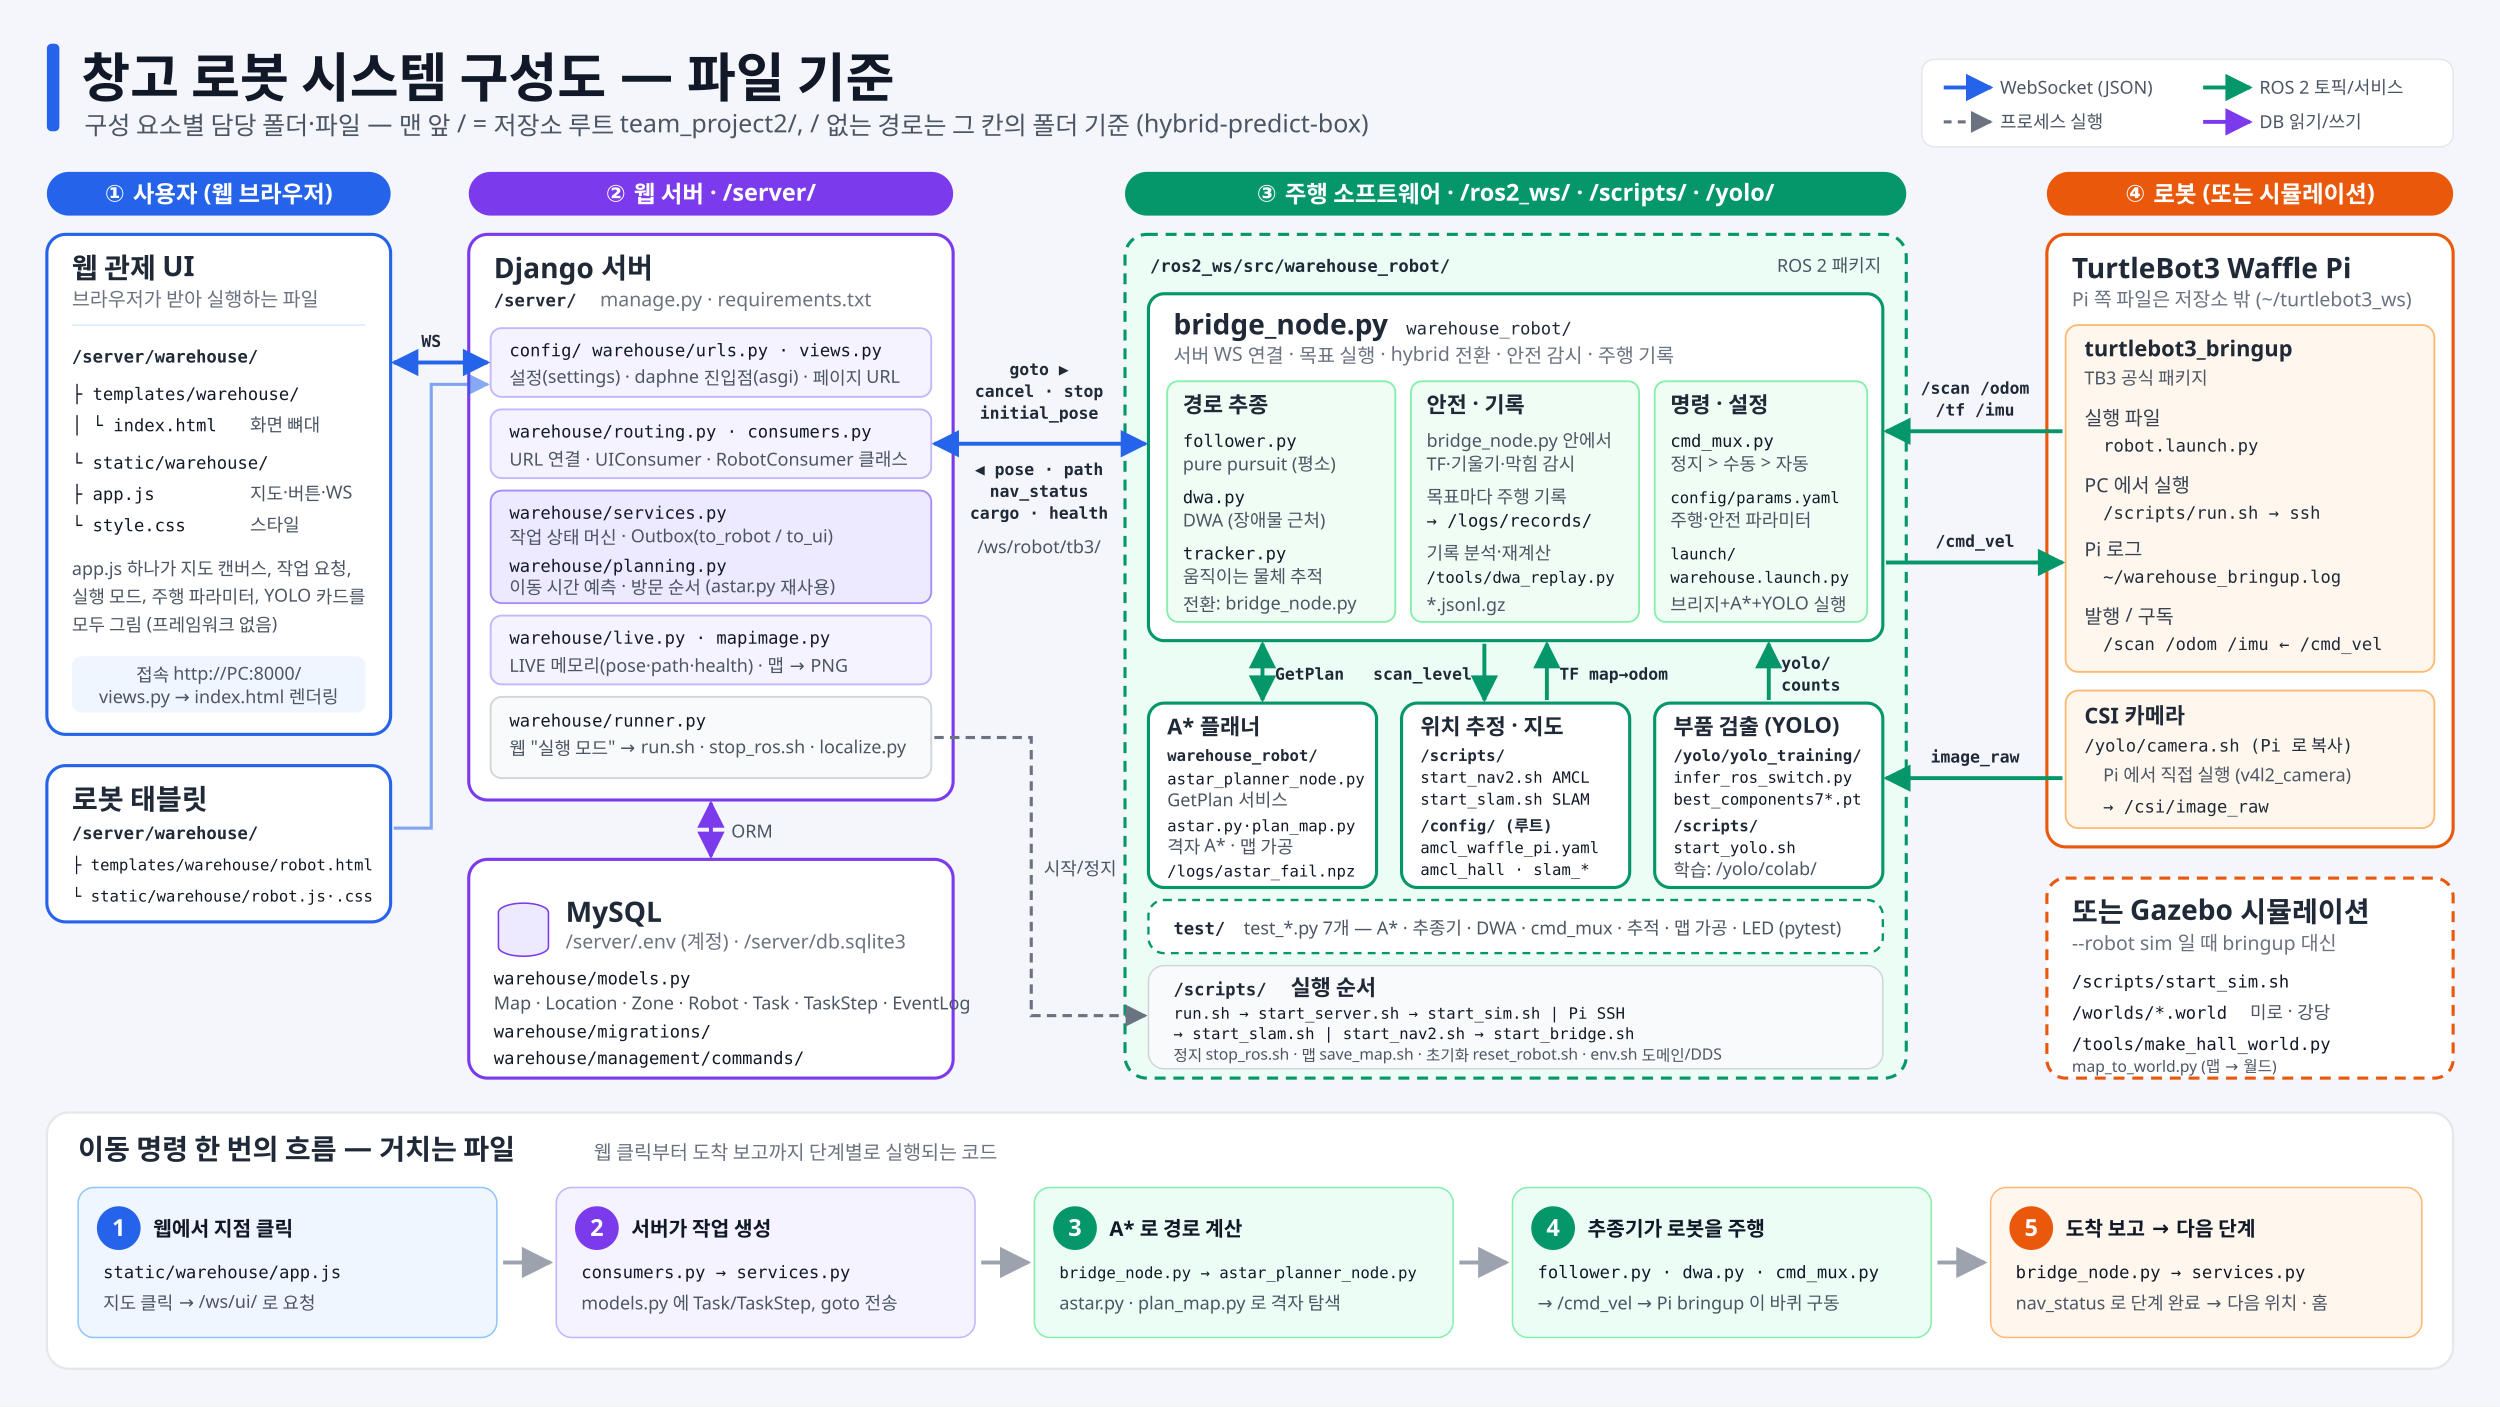
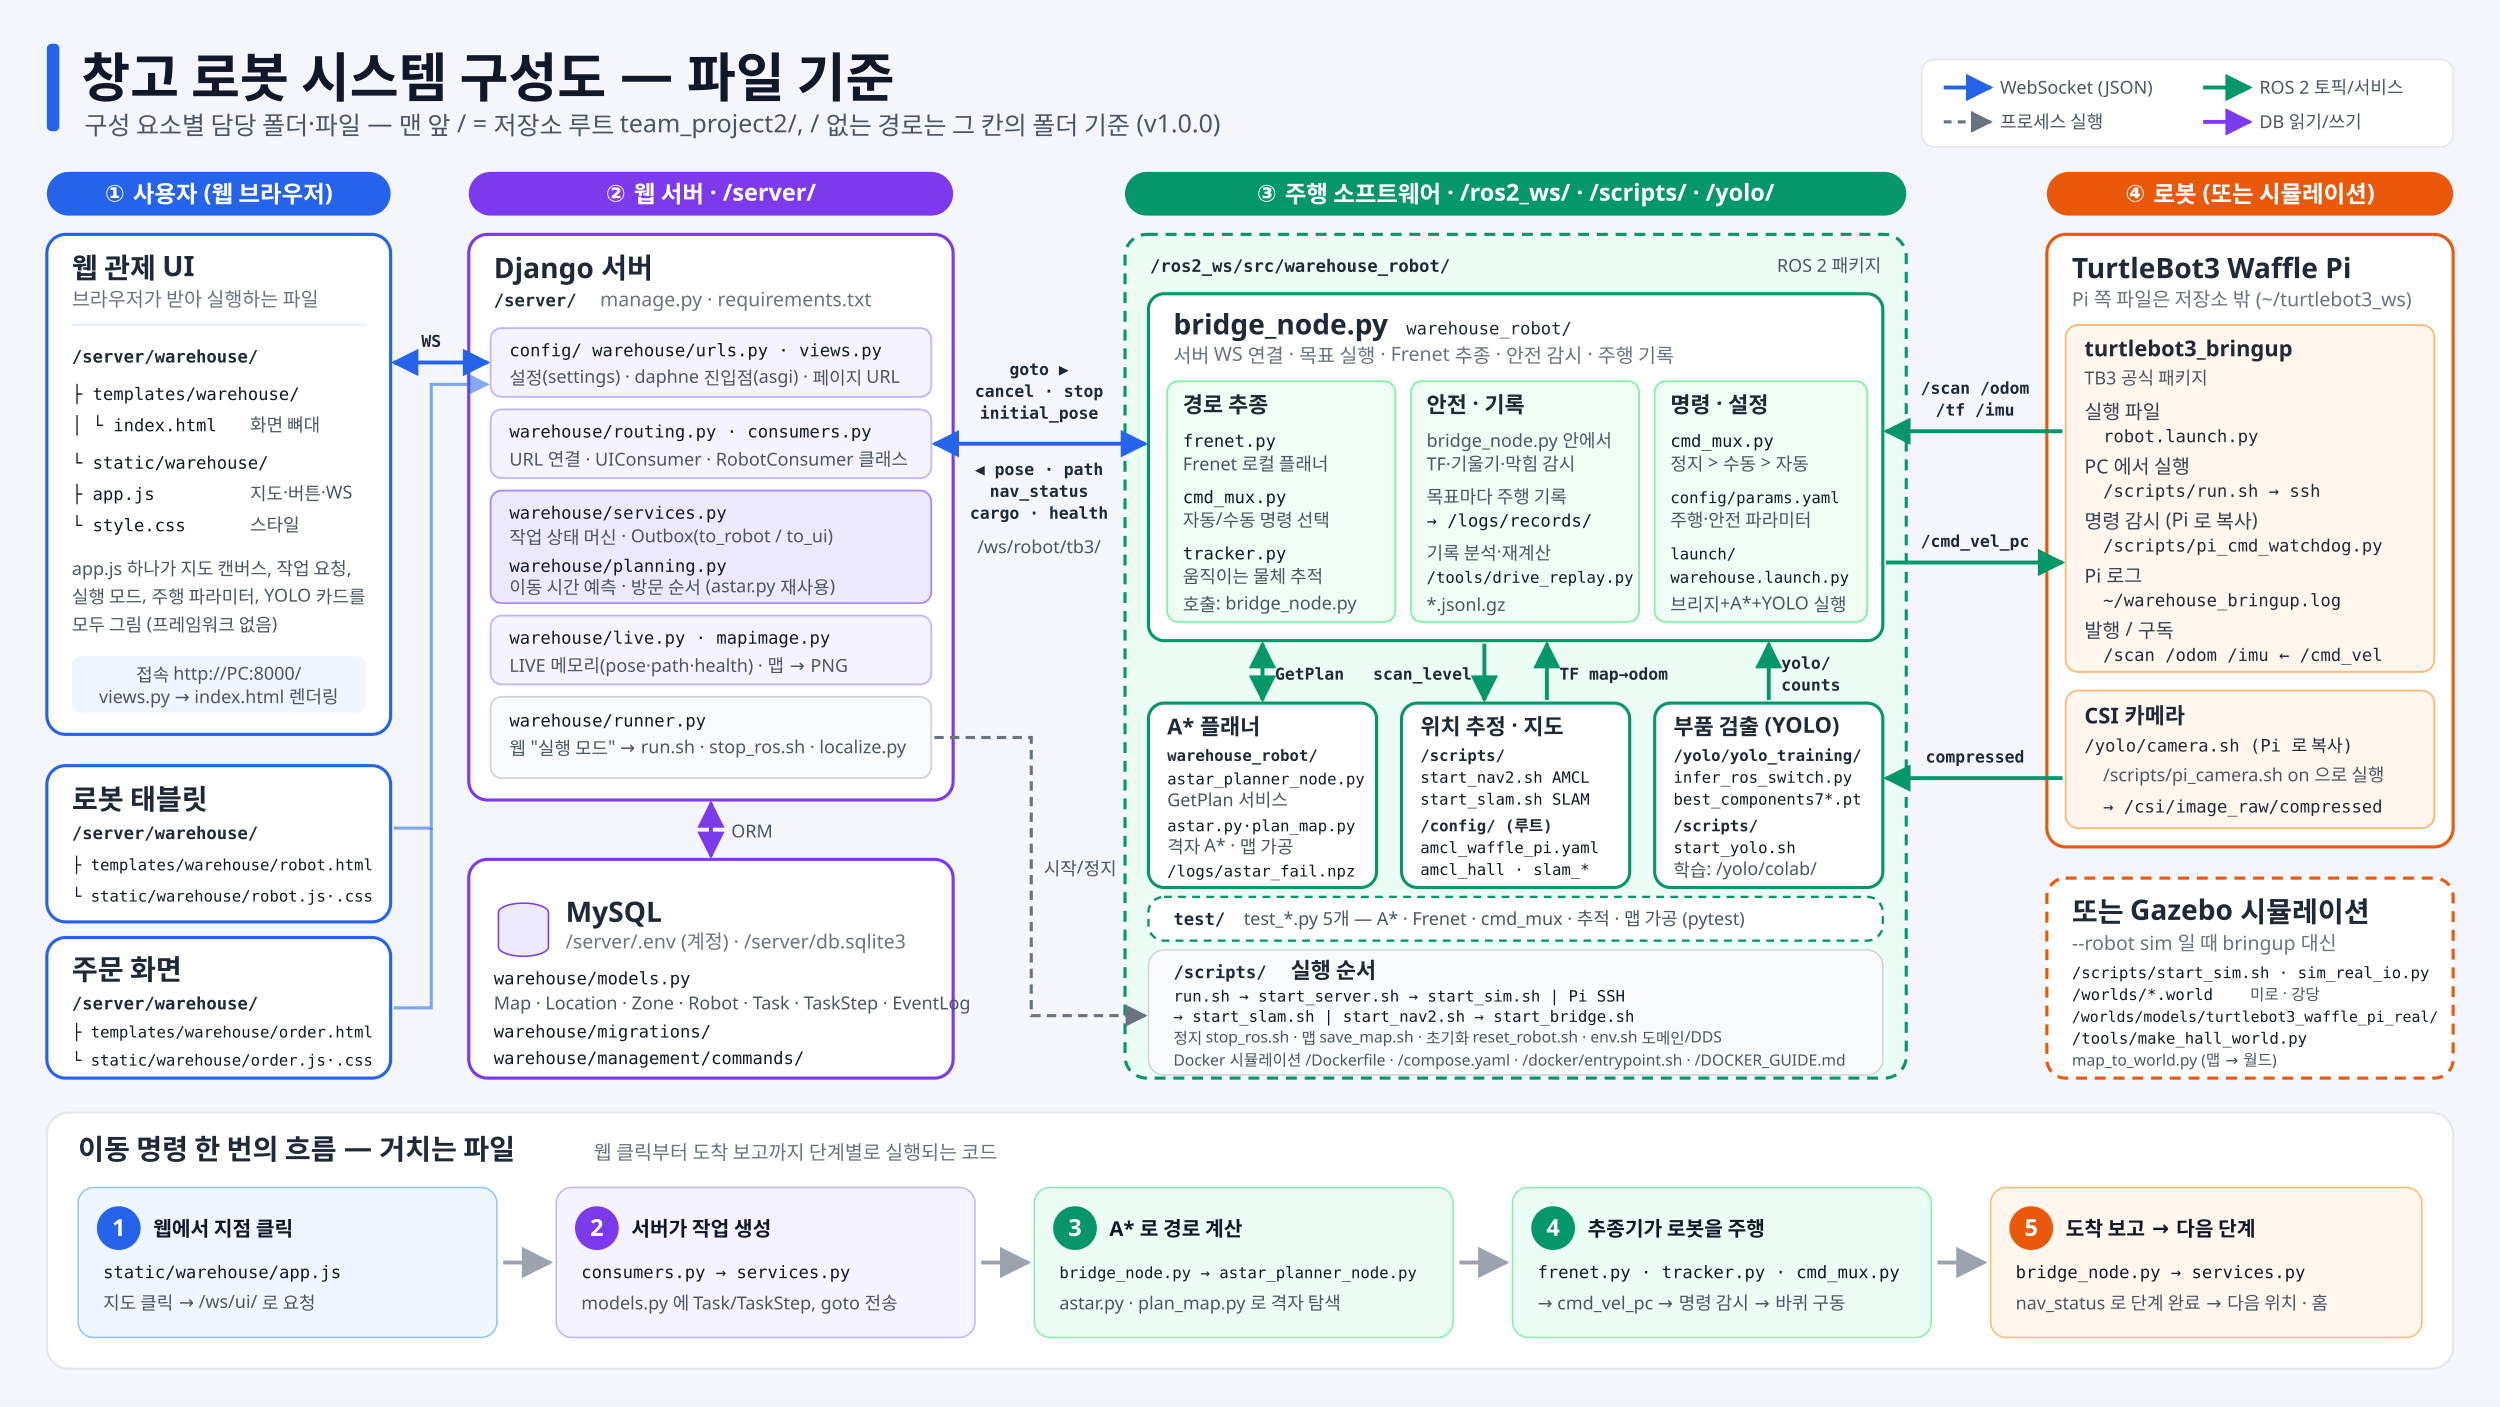
<svg xmlns="http://www.w3.org/2000/svg" viewBox="0 0 1600 900" width="1600" height="900">
  <defs>
    <style>
      text { font-family: "Apple SD Gothic Neo", "Noto Sans KR", "Malgun Gothic", sans-serif; fill: #1f2937; }
      .title { font-size: 34px; font-weight: 800; fill: #111827; }
      .subtitle { font-size: 16px; fill: #4b5563; }
      .colhead { font-size: 15px; font-weight: 700; fill: #ffffff; }
      .cardtitle { font-size: 18px; font-weight: 800; }
      .cardsub { font-size: 12.5px; fill: #6b7280; }
      .boxtitle { font-size: 14px; font-weight: 700; }
      .item { font-size: 12.5px; fill: #374151; }
      .small { font-size: 11.5px; fill: #4b5563; }
      .mono { font-family: Menlo, Consolas, monospace; font-size: 11px; }
      .f { font-family: Menlo, Consolas, monospace; font-size: 11px; fill: #111827; }
      .fs { font-family: Menlo, Consolas, monospace; font-size: 10px; fill: #111827; }
      .dir { font-family: Menlo, Consolas, monospace; font-size: 11px; font-weight: 700; }
      .dirs { font-family: Menlo, Consolas, monospace; font-size: 10px; font-weight: 700; }
      .lbl { font-family: Menlo, Consolas, monospace; font-size: 10.5px; font-weight: 700; }
      .step { font-size: 13px; font-weight: 700; fill: #111827; }
      .stepsub { font-size: 11.5px; fill: #4b5563; }
      .card { fill: #ffffff; stroke-width: 2; }
      .inner { stroke-width: 1.2; }
    </style>
    <marker id="aWs" viewBox="0 0 10 10" refX="9" refY="5" markerWidth="7" markerHeight="7" orient="auto-start-reverse">
      <path d="M0,0 L10,5 L0,10 z" fill="#2563eb" />
    </marker>
    <marker id="aRos" viewBox="0 0 10 10" refX="9" refY="5" markerWidth="7" markerHeight="7" orient="auto-start-reverse">
      <path d="M0,0 L10,5 L0,10 z" fill="#059669" />
    </marker>
    <marker id="aRun" viewBox="0 0 10 10" refX="9" refY="5" markerWidth="7" markerHeight="7" orient="auto-start-reverse">
      <path d="M0,0 L10,5 L0,10 z" fill="#6b7280" />
    </marker>
    <marker id="aDb" viewBox="0 0 10 10" refX="9" refY="5" markerWidth="7" markerHeight="7" orient="auto-start-reverse">
      <path d="M0,0 L10,5 L0,10 z" fill="#7c3aed" />
    </marker>
    <marker id="aStep" viewBox="0 0 10 10" refX="9" refY="5" markerWidth="8" markerHeight="8" orient="auto">
      <path d="M0,0 L10,5 L0,10 z" fill="#9ca3af" />
    </marker>
  </defs>
  <rect width="1600" height="900" fill="#f4f6fb" />
  <rect x="30" y="28" width="8" height="56" rx="3" fill="#2563eb" />
  <text x="52" y="62" class="title">창고 로봇 시스템 구성도 — 파일 기준</text>
-   <text x="54" y="86" class="subtitle">구성 요소별 담당 폴더·파일 — 맨 앞 / = 저장소 루트 team_project2/, / 없는 경로는 그 칸의 폴더 기준 (hybrid-predict-box)</text>
+   <text x="54" y="86" class="subtitle">구성 요소별 담당 폴더·파일 — 맨 앞 / = 저장소 루트 team_project2/, / 없는 경로는 그 칸의 폴더 기준 (v1.0.0)</text>
  <g transform="translate(1230,38)">
    <rect x="0" y="0" width="340" height="56" rx="8" fill="#ffffff" stroke="#e5e7eb" />
    <line x1="14" y1="18" x2="44" y2="18" stroke="#2563eb" stroke-width="2.5" marker-end="url(#aWs)" />
    <text x="50" y="22" class="small">WebSocket (JSON)</text>
    <line x1="180" y1="18" x2="210" y2="18" stroke="#059669" stroke-width="2.5" marker-end="url(#aRos)" />
    <text x="216" y="22" class="small">ROS 2 토픽/서비스</text>
    <line x1="14" y1="40" x2="44" y2="40" stroke="#6b7280" stroke-width="2" stroke-dasharray="5 4" marker-end="url(#aRun)" />
    <text x="50" y="44" class="small">프로세스 실행</text>
    <line x1="180" y1="40" x2="210" y2="40" stroke="#7c3aed" stroke-width="2.5" marker-end="url(#aDb)" />
    <text x="216" y="44" class="small">DB 읽기/쓰기</text>
  </g>
  <rect x="30" y="110" width="220" height="28" rx="14" fill="#2563eb" />
  <text x="140" y="129" class="colhead" text-anchor="middle">① 사용자 (웹 브라우저)</text>
  <rect x="300" y="110" width="310" height="28" rx="14" fill="#7c3aed" />
  <text x="455" y="129" class="colhead" text-anchor="middle">② 웹 서버 · /server/</text>
  <rect x="720" y="110" width="500" height="28" rx="14" fill="#059669" />
  <text x="970" y="129" class="colhead" text-anchor="middle">③ 주행 소프트웨어 · /ros2_ws/ · /scripts/ · /yolo/</text>
  <rect x="1310" y="110" width="260" height="28" rx="14" fill="#ea580c" />
  <text x="1440" y="129" class="colhead" text-anchor="middle">④ 로봇 (또는 시뮬레이션)</text>
  <rect x="30" y="150" width="220" height="320" rx="12" class="card" stroke="#2563eb" />
  <text x="46" y="178" class="cardtitle">웹 관제 UI</text>
  <text x="46" y="196" class="cardsub">브라우저가 받아 실행하는 파일</text>
  <line x1="46" y1="208" x2="234" y2="208" stroke="#dbeafe" />
  <text x="46" y="232" class="dir" fill="#1d4ed8">/server/warehouse/</text>
  <text x="46" y="256" class="f">├ templates/warehouse/</text>
  <text x="46" y="276" class="f">│ └ index.html</text>
  <text x="160" y="276" class="small">화면 뼈대</text>
  <text x="46" y="300" class="f">└ static/warehouse/</text>
  <text x="46" y="320" class="f">  ├ app.js</text>
  <text x="160" y="320" class="small">지도·버튼·WS</text>
  <text x="46" y="340" class="f">  └ style.css</text>
  <text x="160" y="340" class="small">스타일</text>
  <text x="46" y="368" class="small">app.js 하나가 지도 캔버스, 작업 요청,</text>
  <text x="46" y="386" class="small">실행 모드, 주행 파라미터, YOLO 카드를</text>
  <text x="46" y="404" class="small">모두 그림 (프레임워크 없음)</text>
  <rect x="46" y="420" width="188" height="36" rx="6" fill="#eff6ff" />
  <text x="140" y="436" class="small" text-anchor="middle">접속 http://PC:8000/</text>
  <text x="140" y="450" class="small" text-anchor="middle">views.py → index.html 렌더링</text>
  <rect x="30" y="490" width="220" height="100" rx="12" class="card" stroke="#2563eb" />
  <text x="46" y="518" class="cardtitle">로봇 태블릿</text>
  <text x="46" y="537" class="dir" fill="#1d4ed8">/server/warehouse/</text>
  <text x="46" y="557" class="fs">├ templates/warehouse/robot.html</text>
  <text x="46" y="577" class="fs">└ static/warehouse/robot.js·.css</text>
+   <rect x="30" y="600" width="220" height="90" rx="12" class="card" stroke="#2563eb" />
+   <text x="46" y="627" class="cardtitle">주문 화면</text>
+   <text x="46" y="646" class="dir" fill="#1d4ed8">/server/warehouse/</text>
+   <text x="46" y="664" class="fs">├ templates/warehouse/order.html</text>
+   <text x="46" y="682" class="fs">└ static/warehouse/order.js·.css</text>
  <rect x="300" y="150" width="310" height="362" rx="12" class="card" stroke="#7c3aed" />
  <text x="316" y="178" class="cardtitle">Django 서버</text>
  <text x="316" y="196" class="dir" fill="#6d28d9">/server/</text>
  <text x="384" y="196" class="cardsub">manage.py · requirements.txt</text>
  <rect x="314" y="210" width="282" height="44" rx="7" fill="#f5f3ff" stroke="#c4b5fd" class="inner" />
  <text x="326" y="228" class="f">config/  warehouse/urls.py · views.py</text>
  <text x="326" y="246" class="small">설정(settings) · daphne 진입점(asgi) · 페이지 URL</text>
  <rect x="314" y="262" width="282" height="44" rx="7" fill="#f5f3ff" stroke="#c4b5fd" class="inner" />
  <text x="326" y="280" class="f">warehouse/routing.py · consumers.py</text>
  <text x="326" y="298" class="small">URL 연결 · UIConsumer · RobotConsumer 클래스</text>
  <rect x="314" y="314" width="282" height="72" rx="7" fill="#ede9fe" stroke="#a78bfa" class="inner" />
  <text x="326" y="332" class="f">warehouse/services.py</text>
  <text x="326" y="348" class="small">작업 상태 머신 · Outbox(to_robot / to_ui)</text>
  <text x="326" y="366" class="f">warehouse/planning.py</text>
  <text x="326" y="380" class="small">이동 시간 예측 · 방문 순서 (astar.py 재사용)</text>
  <rect x="314" y="394" width="282" height="44" rx="7" fill="#f5f3ff" stroke="#c4b5fd" class="inner" />
  <text x="326" y="412" class="f">warehouse/live.py · mapimage.py</text>
  <text x="326" y="430" class="small">LIVE 메모리(pose·path·health) · 맵 → PNG</text>
  <rect x="314" y="446" width="282" height="52" rx="7" fill="#f9fafb" stroke="#d1d5db" class="inner" />
  <text x="326" y="465" class="f">warehouse/runner.py</text>
  <text x="326" y="483" class="small">웹 "실행 모드" → run.sh · stop_ros.sh · localize.py</text>
  <rect x="300" y="550" width="310" height="140" rx="12" class="card" stroke="#7c3aed" />
  <ellipse cx="335" cy="584" rx="16" ry="6" fill="#ede9fe" stroke="#7c3aed" />
  <path d="M319,584 v22 a16,6 0 0 0 32,0 v-22" fill="#ede9fe" stroke="#7c3aed" />
  <text x="362" y="590" class="cardtitle">MySQL</text>
  <text x="362" y="607" class="cardsub">/server/.env (계정) · /server/db.sqlite3</text>
  <text x="316" y="630" class="f">warehouse/models.py</text>
  <text x="316" y="646" class="small">Map · Location · Zone · Robot · Task · TaskStep · EventLog</text>
  <text x="316" y="664" class="f">warehouse/migrations/</text>
  <text x="316" y="681" class="f">warehouse/management/commands/</text>
  <rect x="720" y="150" width="500" height="540" rx="14" fill="#ecfdf5" stroke="#059669" stroke-width="2" stroke-dasharray="7 5" />
  <text x="736" y="174" class="dir" fill="#065f46">/ros2_ws/src/warehouse_robot/</text>
  <text x="1204" y="174" class="small" text-anchor="end">ROS 2 패키지</text>
  <rect x="735" y="188" width="470" height="222" rx="10" class="card" stroke="#059669" />
  <text x="751" y="214" class="cardtitle">bridge_node.py</text>
  <text x="900" y="214" class="mono" fill="#047857">warehouse_robot/</text>
-   <text x="751" y="232" class="cardsub">서버 WS 연결 · 목표 실행 · hybrid 전환 · 안전 감시 · 주행 기록</text>
+   <text x="751" y="232" class="cardsub">서버 WS 연결 · 목표 실행 · Frenet 추종 · 안전 감시 · 주행 기록</text>
  <rect x="747" y="244" width="146" height="154" rx="7" fill="#f0fdf4" stroke="#86efac" class="inner" />
  <text x="757" y="264" class="boxtitle">경로 추종</text>
-   <text x="757" y="286" class="f">follower.py</text>
-   <text x="757" y="301" class="small">pure pursuit (평소)</text>
-   <text x="757" y="322" class="f">dwa.py</text>
-   <text x="757" y="337" class="small">DWA (장애물 근처)</text>
+   <text x="757" y="286" class="f">frenet.py</text>
+   <text x="757" y="301" class="small">Frenet 로컬 플래너</text>
+   <text x="757" y="322" class="f">cmd_mux.py</text>
+   <text x="757" y="337" class="small">자동/수동 명령 선택</text>
  <text x="757" y="358" class="f">tracker.py</text>
  <text x="757" y="373" class="small">움직이는 물체 추적</text>
-   <text x="757" y="391" class="small" fill="#047857">전환: bridge_node.py</text>
+   <text x="757" y="391" class="small" fill="#047857">호출: bridge_node.py</text>
  <rect x="903" y="244" width="146" height="154" rx="7" fill="#f0fdf4" stroke="#86efac" class="inner" />
  <text x="913" y="264" class="boxtitle">안전 · 기록</text>
  <text x="913" y="286" class="small">bridge_node.py 안에서</text>
  <text x="913" y="301" class="small">TF·기울기·막힘 감시</text>
  <text x="913" y="322" class="small">목표마다 주행 기록</text>
  <text x="913" y="337" class="f">→ /logs/records/</text>
  <text x="913" y="358" class="small">기록 분석·재계산</text>
-   <text x="913" y="373" class="fs">/tools/dwa_replay.py</text>
+   <text x="913" y="373" class="fs">/tools/drive_replay.py</text>
  <text x="913" y="391" class="small" fill="#047857">*.jsonl.gz</text>
  <rect x="1059" y="244" width="136" height="154" rx="7" fill="#f0fdf4" stroke="#86efac" class="inner" />
  <text x="1069" y="264" class="boxtitle">명령 · 설정</text>
  <text x="1069" y="286" class="f">cmd_mux.py</text>
  <text x="1069" y="301" class="small">정지 &gt; 수동 &gt; 자동</text>
  <text x="1069" y="322" class="fs">config/params.yaml</text>
  <text x="1069" y="337" class="small">주행·안전 파라미터</text>
  <text x="1069" y="358" class="fs">launch/</text>
  <text x="1069" y="373" class="fs">warehouse.launch.py</text>
  <text x="1069" y="391" class="small" fill="#047857">브리지+A*+YOLO 실행</text>
  <rect x="735" y="450" width="146" height="118" rx="10" class="card" stroke="#059669" />
  <text x="747" y="470" class="boxtitle">A* 플래너</text>
  <text x="747" y="487" class="dirs" fill="#047857">warehouse_robot/</text>
  <text x="747" y="502" class="fs">astar_planner_node.py</text>
  <text x="747" y="516" class="small">GetPlan 서비스</text>
  <text x="747" y="532" class="fs">astar.py·plan_map.py</text>
  <text x="747" y="546" class="small">격자 A* · 맵 가공</text>
  <text x="747" y="561" class="fs">/logs/astar_fail.npz</text>
  <rect x="897" y="450" width="146" height="118" rx="10" class="card" stroke="#059669" />
  <text x="909" y="470" class="boxtitle">위치 추정 · 지도</text>
  <text x="909" y="487" class="dirs" fill="#047857">/scripts/</text>
  <text x="909" y="501" class="fs">  start_nav2.sh  AMCL</text>
  <text x="909" y="515" class="fs">  start_slam.sh  SLAM</text>
  <text x="909" y="532" class="dirs" fill="#047857">/config/ (루트)</text>
  <text x="909" y="546" class="fs">  amcl_waffle_pi.yaml</text>
  <text x="909" y="560" class="fs">  amcl_hall · slam_*</text>
  <rect x="1059" y="450" width="146" height="118" rx="10" class="card" stroke="#059669" />
  <text x="1071" y="470" class="boxtitle">부품 검출 (YOLO)</text>
  <text x="1071" y="487" class="dirs" fill="#047857">/yolo/yolo_training/</text>
  <text x="1071" y="501" class="fs">  infer_ros_switch.py</text>
  <text x="1071" y="515" class="fs">  best_components7*.pt</text>
  <text x="1071" y="532" class="dirs" fill="#047857">/scripts/</text>
  <text x="1071" y="546" class="fs">  start_yolo.sh</text>
  <text x="1071" y="561" class="small">학습: /yolo/colab/</text>
-   <rect x="735" y="576" width="470" height="34" rx="10" fill="#ffffff" stroke="#059669" stroke-width="1.5" stroke-dasharray="5 4" />
-   <text x="751" y="598" class="dir" fill="#047857">test/</text>
-   <text x="796" y="598" class="small">test_*.py 7개 — A* · 추종기 · DWA · cmd_mux · 추적 · 맵 가공 · LED (pytest)</text>
-   <rect x="735" y="618" width="470" height="66" rx="10" fill="#f9fafb" stroke="#d1d5db" />
-   <text x="751" y="637" class="dir" fill="#374151">/scripts/</text>
-   <text x="826" y="637" class="boxtitle" fill="#374151">실행 순서</text>
-   <text x="751" y="652" class="fs">run.sh → start_server.sh → start_sim.sh | Pi SSH</text>
-   <text x="751" y="665" class="fs">       → start_slam.sh | start_nav2.sh → start_bridge.sh</text>
-   <text x="751" y="679" class="small" style="font-size:10px">정지 stop_ros.sh · 맵 save_map.sh · 초기화 reset_robot.sh · env.sh 도메인/DDS</text>
+   <rect x="735" y="574" width="470" height="28" rx="10" fill="#ffffff" stroke="#059669" stroke-width="1.5" stroke-dasharray="5 4" />
+   <text x="751" y="592" class="dir" fill="#047857">test/</text>
+   <text x="796" y="592" class="small">test_*.py 5개 — A* · Frenet · cmd_mux · 추적 · 맵 가공 (pytest)</text>
+   <rect x="735" y="608" width="470" height="80" rx="10" fill="#f9fafb" stroke="#d1d5db" />
+   <text x="751" y="626" class="dir" fill="#374151">/scripts/</text>
+   <text x="826" y="626" class="boxtitle" fill="#374151">실행 순서</text>
+   <text x="751" y="641" class="fs">run.sh → start_server.sh → start_sim.sh | Pi SSH</text>
+   <text x="751" y="654" class="fs">       → start_slam.sh | start_nav2.sh → start_bridge.sh</text>
+   <text x="751" y="668" class="small" style="font-size:10px">정지 stop_ros.sh · 맵 save_map.sh · 초기화 reset_robot.sh · env.sh 도메인/DDS</text>
+   <text x="751" y="682" class="small" style="font-size:10px">Docker 시뮬레이션 /Dockerfile · /compose.yaml · /docker/entrypoint.sh · /DOCKER_GUIDE.md</text>
  <rect x="1310" y="150" width="260" height="392" rx="12" class="card" stroke="#ea580c" />
  <text x="1326" y="178" class="cardtitle">TurtleBot3 Waffle Pi</text>
  <text x="1326" y="196" class="cardsub">Pi 쪽 파일은 저장소 밖 (~/turtlebot3_ws)</text>
  <rect x="1322" y="208" width="236" height="222" rx="8" fill="#fff7ed" stroke="#fdba74" class="inner" />
  <text x="1334" y="228" class="boxtitle">turtlebot3_bringup</text>
  <text x="1334" y="246" class="small">TB3 공식 패키지</text>
-   <text x="1334" y="272" class="item">실행 파일</text>
-   <text x="1346" y="289" class="mono" fill="#c2410c">robot.launch.py</text>
-   <text x="1334" y="315" class="item">PC 에서 실행</text>
-   <text x="1346" y="332" class="mono" fill="#c2410c">/scripts/run.sh → ssh</text>
-   <text x="1334" y="356" class="item">Pi 로그</text>
-   <text x="1346" y="373" class="mono" fill="#c2410c">~/warehouse_bringup.log</text>
-   <text x="1334" y="399" class="item">발행 / 구독</text>
-   <text x="1346" y="416" class="mono" fill="#c2410c">/scan /odom /imu ← /cmd_vel</text>
+   <text x="1334" y="268" class="item">실행 파일</text>
+   <text x="1346" y="283" class="mono" fill="#c2410c">robot.launch.py</text>
+   <text x="1334" y="303" class="item">PC 에서 실행</text>
+   <text x="1346" y="318" class="mono" fill="#c2410c">/scripts/run.sh → ssh</text>
+   <text x="1334" y="338" class="item">명령 감시 (Pi 로 복사)</text>
+   <text x="1346" y="353" class="mono" fill="#c2410c">/scripts/pi_cmd_watchdog.py</text>
+   <text x="1334" y="373" class="item">Pi 로그</text>
+   <text x="1346" y="388" class="mono" fill="#c2410c">~/warehouse_bringup.log</text>
+   <text x="1334" y="408" class="item">발행 / 구독</text>
+   <text x="1346" y="423" class="mono" fill="#c2410c">/scan /odom /imu ← /cmd_vel</text>
  <rect x="1322" y="442" width="236" height="88" rx="8" fill="#fff7ed" stroke="#fdba74" class="inner" />
  <text x="1334" y="463" class="boxtitle">CSI 카메라</text>
  <text x="1334" y="481" class="mono" fill="#c2410c">/yolo/camera.sh (Pi 로 복사)</text>
-   <text x="1346" y="500" class="small">Pi 에서 직접 실행 (v4l2_camera)</text>
-   <text x="1346" y="520" class="mono" fill="#c2410c">→ /csi/image_raw</text>
+   <text x="1346" y="500" class="small">/scripts/pi_camera.sh on 으로 실행</text>
+   <text x="1346" y="520" class="mono" fill="#c2410c">→ /csi/image_raw/compressed</text>
  <rect x="1310" y="562" width="260" height="128" rx="12" fill="#ffffff" stroke="#ea580c" stroke-width="2" stroke-dasharray="7 5" />
  <text x="1326" y="590" class="cardtitle">또는 Gazebo 시뮬레이션</text>
  <text x="1326" y="608" class="cardsub">--robot sim 일 때 bringup 대신</text>
-   <text x="1326" y="632" class="f">/scripts/start_sim.sh</text>
-   <text x="1326" y="652" class="f">/worlds/*.world</text>
-   <text x="1440" y="652" class="small">미로 · 강당</text>
-   <text x="1326" y="672" class="f">/tools/make_hall_world.py</text>
-   <text x="1326" y="686" class="small" style="font-size:10px">map_to_world.py (맵 → 월드)</text>
+   <text x="1326" y="626" class="fs">/scripts/start_sim.sh · sim_real_io.py</text>
+   <text x="1326" y="640" class="fs">/worlds/*.world</text>
+   <text x="1440" y="640" class="small" style="font-size:10px">미로 · 강당</text>
+   <text x="1326" y="654" class="fs" style="font-size:9.5px">/worlds/models/turtlebot3_waffle_pi_real/</text>
+   <text x="1326" y="668" class="fs">/tools/make_hall_world.py</text>
+   <text x="1326" y="682" class="small" style="font-size:10px">map_to_world.py (맵 → 월드)</text>
  <line x1="252" y1="232" x2="312" y2="232" stroke="#2563eb" stroke-width="2.5" marker-start="url(#aWs)" marker-end="url(#aWs)" />
  <text x="276" y="222" class="lbl" fill="#2563eb" text-anchor="middle">WS</text>
  <path d="M252,530 H276 V246 H312" fill="none" stroke="#2563eb" stroke-width="2" marker-end="url(#aWs)" opacity="0.55" />
+   <path d="M252,645 H276 V530" fill="none" stroke="#2563eb" stroke-width="2" opacity="0.55" />
  <line x1="598" y1="284" x2="733" y2="284" stroke="#2563eb" stroke-width="2.5" marker-start="url(#aWs)" marker-end="url(#aWs)" />
  <text x="665" y="240" class="lbl" fill="#2563eb" text-anchor="middle">goto ▶</text>
  <text x="665" y="254" class="lbl" fill="#2563eb" text-anchor="middle">cancel · stop</text>
  <text x="665" y="268" class="lbl" fill="#2563eb" text-anchor="middle">initial_pose</text>
  <text x="665" y="304" class="lbl" fill="#2563eb" text-anchor="middle">◀ pose · path</text>
  <text x="665" y="318" class="lbl" fill="#2563eb" text-anchor="middle">nav_status</text>
  <text x="665" y="332" class="lbl" fill="#2563eb" text-anchor="middle">cargo · health</text>
  <text x="665" y="354" class="small" text-anchor="middle">/ws/robot/tb3/</text>
  <path d="M598,472 H660 V650 H733" fill="none" stroke="#6b7280" stroke-width="2" stroke-dasharray="6 4" marker-end="url(#aRun)" />
  <text x="668" y="560" class="small" fill="#4b5563">시작/정지</text>
  <line x1="455" y1="514" x2="455" y2="548" stroke="#7c3aed" stroke-width="2.5" marker-start="url(#aDb)" marker-end="url(#aDb)" />
  <text x="468" y="536" class="small" fill="#6d28d9">ORM</text>
  <line x1="808" y1="412" x2="808" y2="448" stroke="#059669" stroke-width="2.5" marker-start="url(#aRos)" marker-end="url(#aRos)" />
  <text x="816" y="435" class="lbl" fill="#047857">GetPlan</text>
  <line x1="950" y1="412" x2="950" y2="448" stroke="#059669" stroke-width="2.5" marker-end="url(#aRos)" />
  <line x1="990" y1="448" x2="990" y2="412" stroke="#059669" stroke-width="2.5" marker-end="url(#aRos)" />
  <text x="942" y="435" class="lbl" fill="#047857" text-anchor="end">scan_level</text>
  <text x="998" y="435" class="lbl" fill="#047857">TF map→odom</text>
  <line x1="1132" y1="448" x2="1132" y2="412" stroke="#059669" stroke-width="2.5" marker-end="url(#aRos)" />
  <text x="1140" y="428" class="lbl" fill="#047857">yolo/</text>
  <text x="1140" y="442" class="lbl" fill="#047857">counts</text>
  <line x1="1320" y1="276" x2="1207" y2="276" stroke="#059669" stroke-width="2.5" marker-end="url(#aRos)" />
  <text x="1264" y="252" class="lbl" fill="#047857" text-anchor="middle">/scan /odom</text>
  <text x="1264" y="266" class="lbl" fill="#047857" text-anchor="middle">/tf /imu</text>
  <line x1="1207" y1="360" x2="1320" y2="360" stroke="#059669" stroke-width="2.5" marker-end="url(#aRos)" />
-   <text x="1264" y="350" class="lbl" fill="#047857" text-anchor="middle">/cmd_vel</text>
+   <text x="1264" y="350" class="lbl" fill="#047857" text-anchor="middle">/cmd_vel_pc</text>
  <line x1="1320" y1="498" x2="1207" y2="498" stroke="#059669" stroke-width="2.5" marker-end="url(#aRos)" />
-   <text x="1264" y="488" class="lbl" fill="#047857" text-anchor="middle">image_raw</text>
+   <text x="1264" y="488" class="lbl" fill="#047857" text-anchor="middle">compressed</text>
  <rect x="30" y="712" width="1540" height="164" rx="14" fill="#ffffff" stroke="#e5e7eb" stroke-width="1.5" />
  <text x="50" y="742" class="cardtitle">이동 명령 한 번의 흐름 — 거치는 파일</text>
  <text x="380" y="742" class="cardsub">웹 클릭부터 도착 보고까지 단계별로 실행되는 코드</text>
  <g>
    <rect x="50" y="760" width="268" height="96" rx="10" fill="#eff6ff" stroke="#93c5fd" />
    <circle cx="76" cy="786" r="14" fill="#2563eb" />
    <text x="76" y="791" class="colhead" text-anchor="middle">1</text>
    <text x="98" y="791" class="step">웹에서 지점 클릭</text>
    <text x="66" y="818" class="f">static/warehouse/app.js</text>
    <text x="66" y="838" class="stepsub">지도 클릭 → /ws/ui/ 로 요청</text>
    <line x1="322" y1="808" x2="352" y2="808" stroke="#9ca3af" stroke-width="2.5" marker-end="url(#aStep)" />
    <rect x="356" y="760" width="268" height="96" rx="10" fill="#f5f3ff" stroke="#c4b5fd" />
    <circle cx="382" cy="786" r="14" fill="#7c3aed" />
    <text x="382" y="791" class="colhead" text-anchor="middle">2</text>
    <text x="404" y="791" class="step">서버가 작업 생성</text>
    <text x="372" y="818" class="f">consumers.py → services.py</text>
    <text x="372" y="838" class="stepsub">models.py 에 Task/TaskStep, goto 전송</text>
    <line x1="628" y1="808" x2="658" y2="808" stroke="#9ca3af" stroke-width="2.5" marker-end="url(#aStep)" />
    <rect x="662" y="760" width="268" height="96" rx="10" fill="#ecfdf5" stroke="#86efac" />
    <circle cx="688" cy="786" r="14" fill="#059669" />
    <text x="688" y="791" class="colhead" text-anchor="middle">3</text>
    <text x="710" y="791" class="step">A* 로 경로 계산</text>
    <text x="678" y="818" class="fs">bridge_node.py → astar_planner_node.py</text>
    <text x="678" y="838" class="stepsub">astar.py · plan_map.py 로 격자 탐색</text>
    <line x1="934" y1="808" x2="964" y2="808" stroke="#9ca3af" stroke-width="2.5" marker-end="url(#aStep)" />
    <rect x="968" y="760" width="268" height="96" rx="10" fill="#ecfdf5" stroke="#86efac" />
    <circle cx="994" cy="786" r="14" fill="#059669" />
    <text x="994" y="791" class="colhead" text-anchor="middle">4</text>
    <text x="1016" y="791" class="step">추종기가 로봇을 주행</text>
-     <text x="984" y="818" class="f">follower.py · dwa.py · cmd_mux.py</text>
-     <text x="984" y="838" class="stepsub">→ /cmd_vel → Pi bringup 이 바퀴 구동</text>
+     <text x="984" y="818" class="f">frenet.py · tracker.py · cmd_mux.py</text>
+     <text x="984" y="838" class="stepsub">→ cmd_vel_pc → 명령 감시 → 바퀴 구동</text>
    <line x1="1240" y1="808" x2="1270" y2="808" stroke="#9ca3af" stroke-width="2.5" marker-end="url(#aStep)" />
    <rect x="1274" y="760" width="276" height="96" rx="10" fill="#fff7ed" stroke="#fdba74" />
    <circle cx="1300" cy="786" r="14" fill="#ea580c" />
    <text x="1300" y="791" class="colhead" text-anchor="middle">5</text>
    <text x="1322" y="791" class="step">도착 보고 → 다음 단계</text>
    <text x="1290" y="818" class="f">bridge_node.py → services.py</text>
    <text x="1290" y="838" class="stepsub">nav_status 로 단계 완료 → 다음 위치 · 홈</text>
  </g>
</svg>
